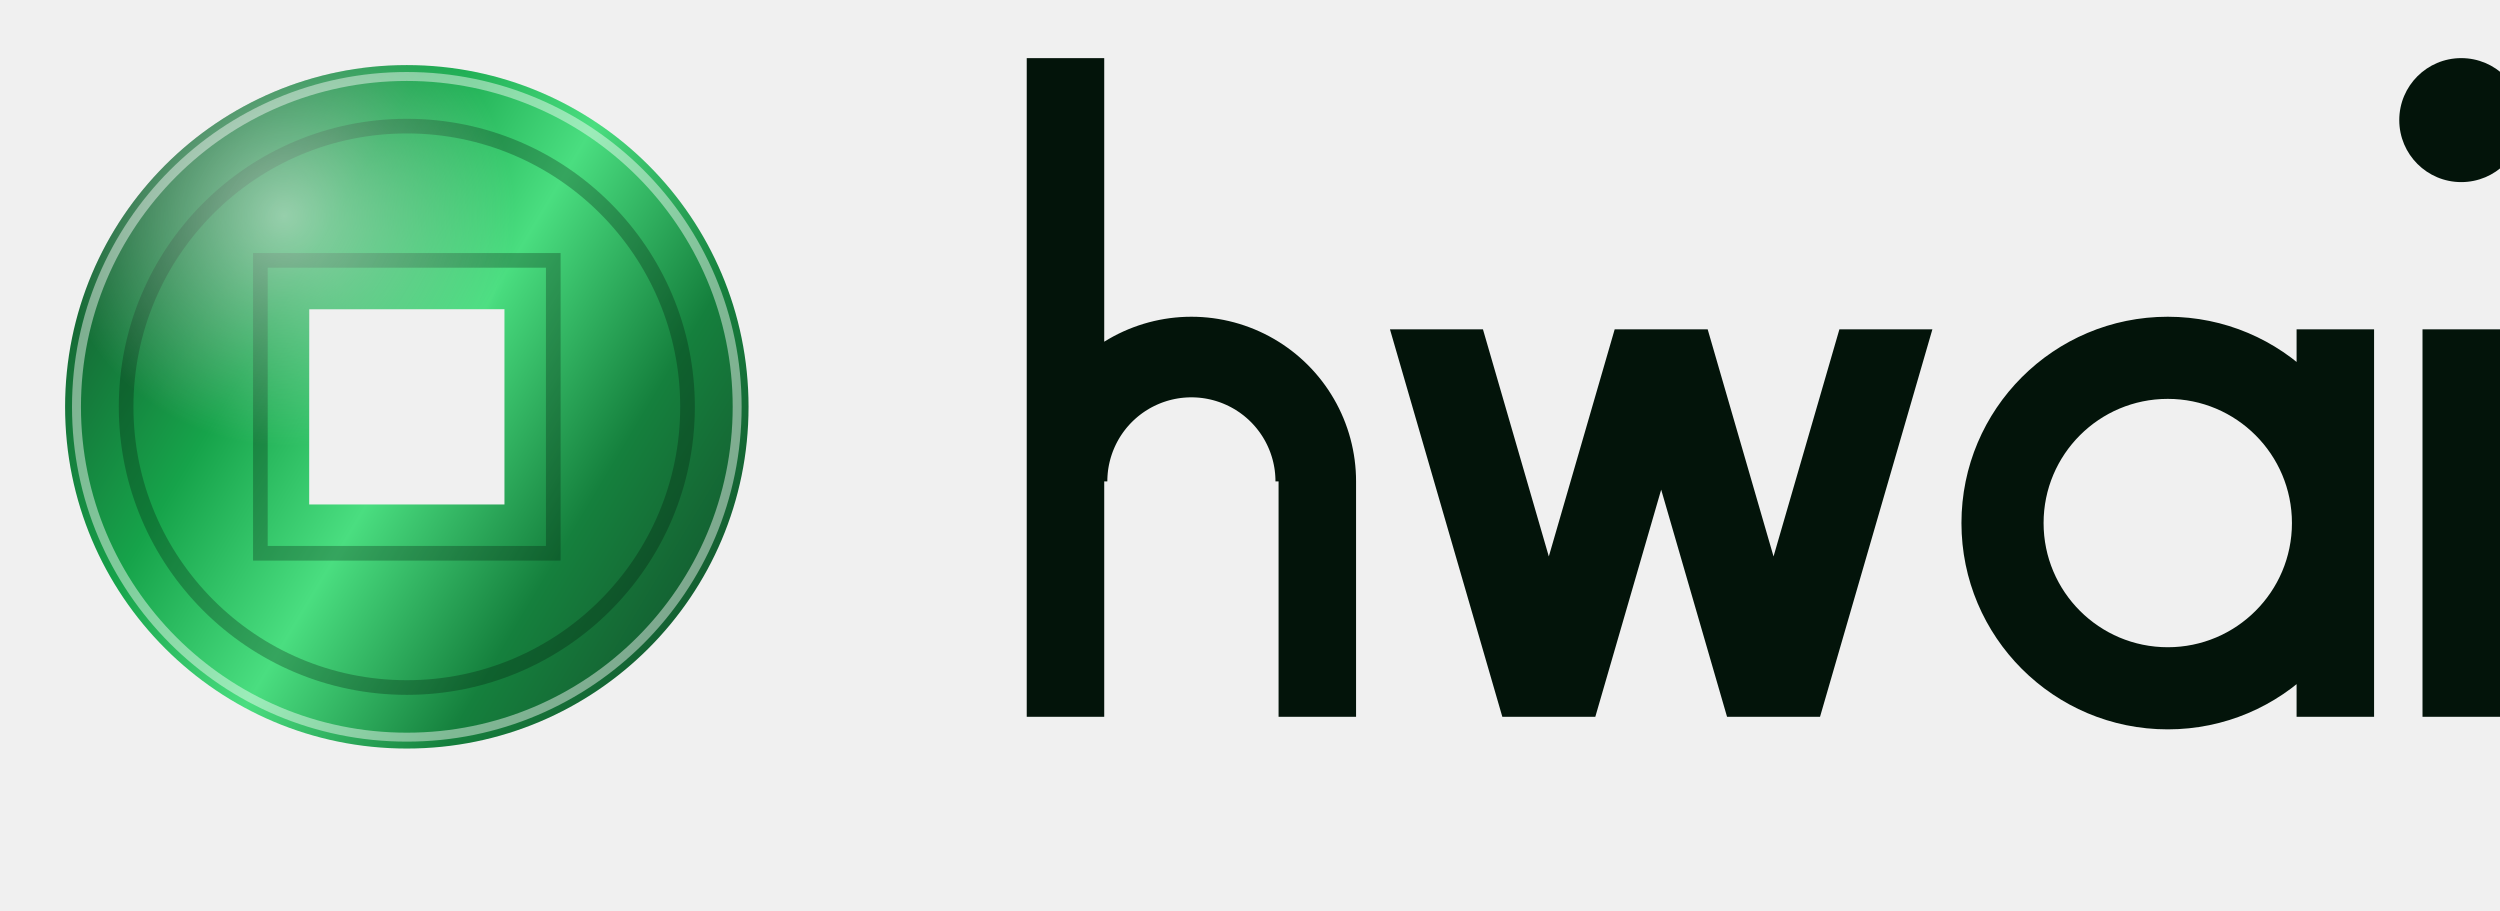
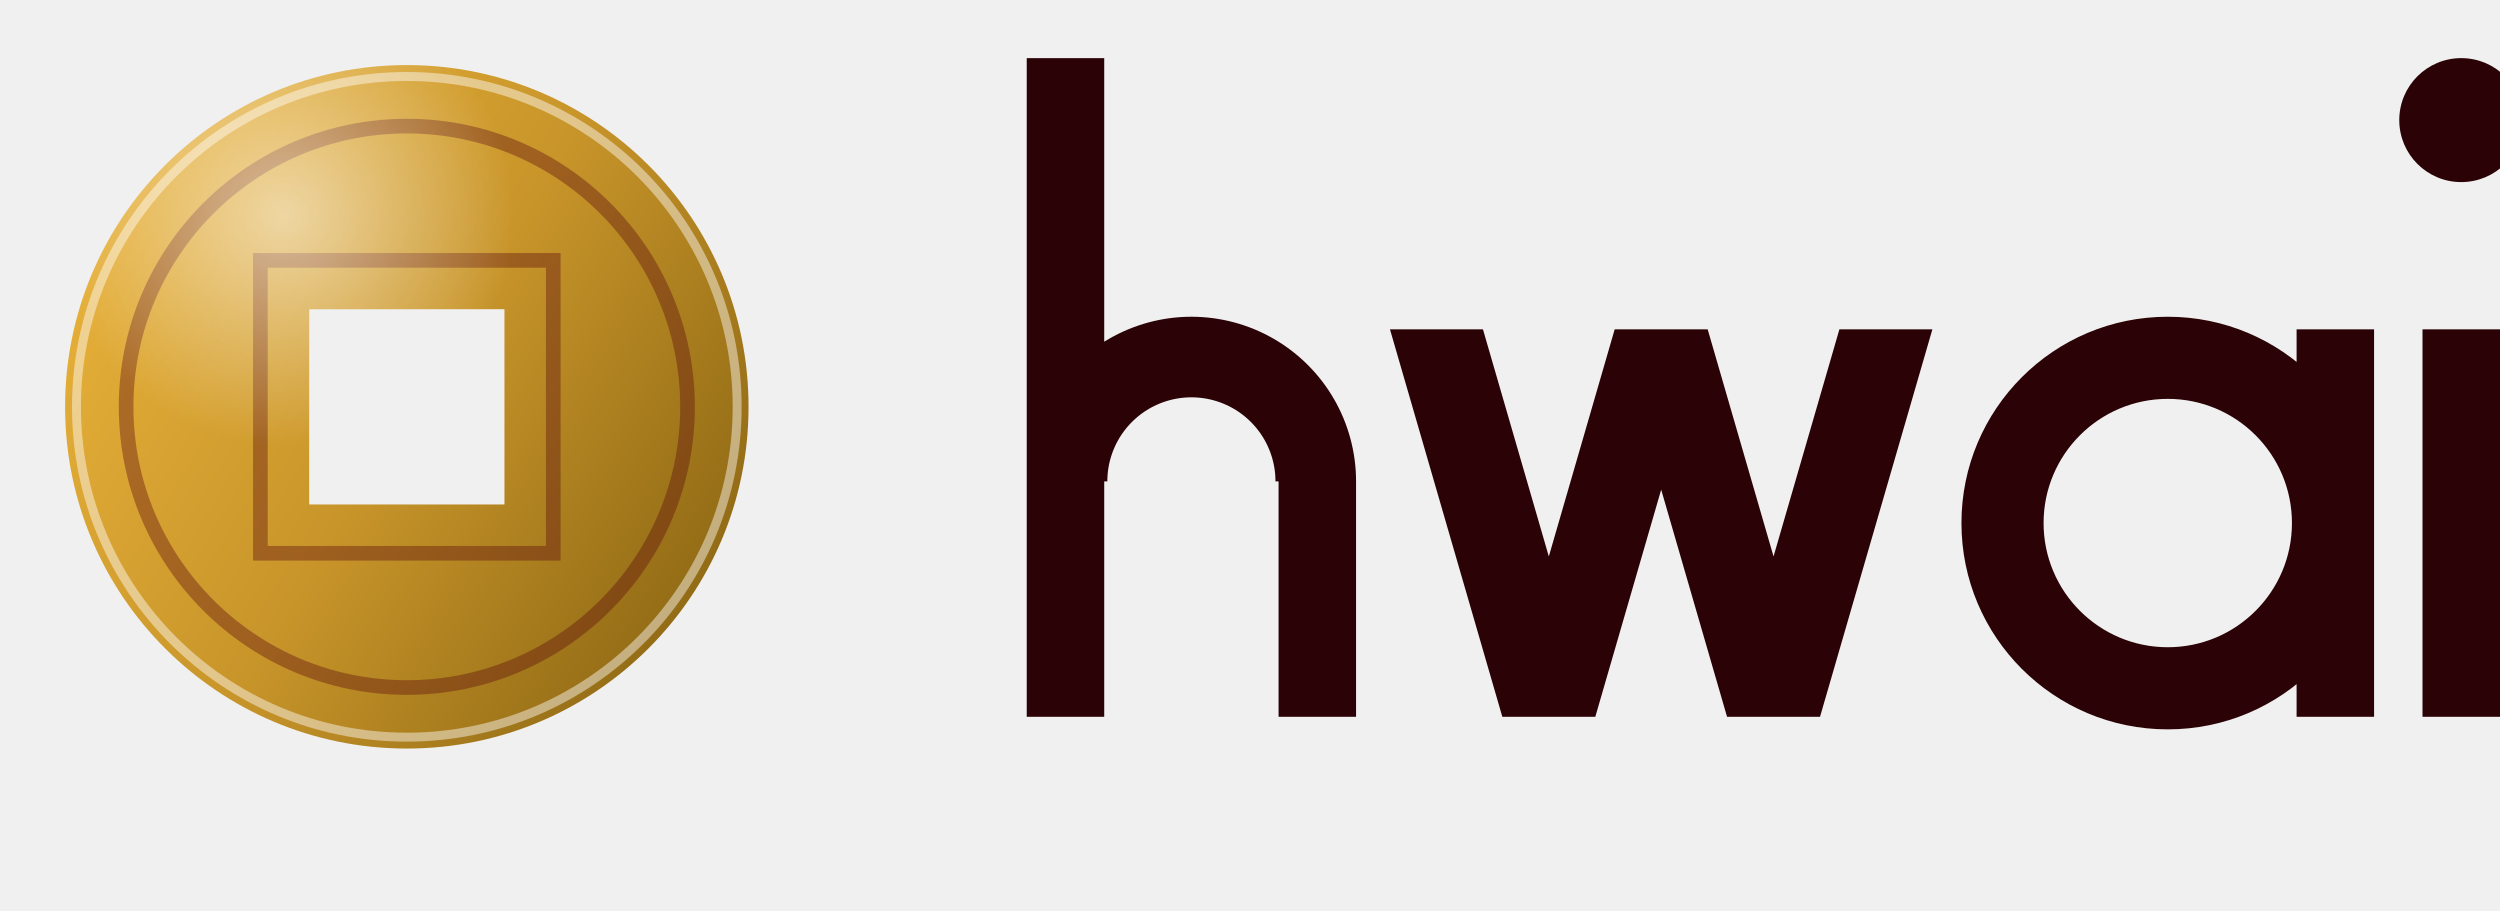
<svg xmlns="http://www.w3.org/2000/svg" viewBox="0 0 258.1 94" role="img" aria-label="hwai.ai">
  <defs>
    <linearGradient id="hwll-foil" x1="0" y1=".2" x2="1" y2=".8">
-       <stop offset="0" stop-color="#14532D" />
-       <stop offset="0.3" stop-color="#16A34A" />
-       <stop offset="0.52" stop-color="#4ADE80" />
-       <stop offset="0.76" stop-color="#15803D" />
-       <stop offset="1" stop-color="#14532D" />
+       <stop offset="0" stop-color="#E9B23A" />
+       <stop offset="0.5" stop-color="#C8952A" />
+       <stop offset="1" stop-color="#8A6512" />
    </linearGradient>
    <radialGradient id="hwll-sheen" cx=".32" cy=".22" r=".75">
      <stop offset="0" stop-color="#FFFFFF" stop-opacity=".55" />
      <stop offset=".45" stop-color="#FFFFFF" stop-opacity="0" />
    </radialGradient>
  </defs>
  <g transform="translate(0 -6)">
    <g transform="translate(0 6) scale(0.84)">
      <path d="M8 50A42 42 0 1 1 92 50A42 42 0 1 1 8 50ZM38 62L62 62L62 38L38 38Z" fill="url(#hwll-foil)" />
-       <circle cx="50" cy="50" r="34.5" fill="none" stroke="#03140A" stroke-opacity=".28" stroke-width="1.8" />
-       <path d="M32 32L68 32L68 68L32 68Z" fill="none" stroke="#03140A" stroke-opacity=".28" stroke-width="1.8" />
+       <circle cx="50" cy="50" r="34.5" fill="none" stroke="#5A0A0F" stroke-opacity=".38" stroke-width="1.8" />
+       <path d="M32 32L68 32L68 68L32 68Z" fill="none" stroke="#5A0A0F" stroke-opacity=".38" stroke-width="1.8" />
      <circle cx="50" cy="50" r="40.6" fill="none" stroke="#FFFFFF" stroke-opacity=".45" stroke-width="1.1" />
      <path d="M8 50A42 42 0 1 1 92 50A42 42 0 1 1 8 50ZM38 62L62 62L62 38L38 38Z" fill="url(#hwll-sheen)" />
    </g>
    <g transform="translate(106 0)">
-       <path fill="#03140A" d="M0 12L8 12L8 80L0 80ZM0 55.7L0.009 55.144L0.036 54.588L0.082 54.034L0.145 53.481L0.227 52.931L0.327 52.383L0.444 51.84L0.579 51.3L0.732 50.765L0.902 50.236L1.09 49.712L1.294 49.194L1.515 48.684L1.753 48.181L2.007 47.686L2.278 47.2L2.564 46.723L2.865 46.255L3.182 45.798L3.513 45.351L3.859 44.915L4.219 44.491L4.592 44.079L4.979 43.679L5.379 43.292L5.791 42.919L6.215 42.559L6.651 42.213L7.098 41.882L7.555 41.565L8.023 41.264L8.5 40.978L8.986 40.707L9.481 40.453L9.984 40.215L10.494 39.994L11.012 39.79L11.536 39.602L12.065 39.432L12.6 39.279L13.14 39.144L13.683 39.027L14.231 38.927L14.781 38.845L15.334 38.782L15.888 38.736L16.444 38.709L17 38.7L17.556 38.709L18.112 38.736L18.666 38.782L19.219 38.845L19.769 38.927L20.317 39.027L20.86 39.144L21.4 39.279L21.935 39.432L22.464 39.602L22.988 39.79L23.506 39.994L24.016 40.215L24.519 40.453L25.014 40.707L25.5 40.978L25.977 41.264L26.445 41.565L26.902 41.882L27.349 42.213L27.785 42.559L28.209 42.919L28.621 43.292L29.021 43.679L29.408 44.079L29.781 44.491L30.141 44.915L30.487 45.351L30.818 45.798L31.135 46.255L31.436 46.723L31.722 47.2L31.993 47.686L32.247 48.181L32.485 48.684L32.706 49.194L32.91 49.712L33.098 50.236L33.268 50.765L33.421 51.3L33.556 51.84L33.673 52.383L33.773 52.931L33.855 53.481L33.918 54.034L33.964 54.588L33.991 55.144L34 55.7L25.68 55.7L25.675 55.416L25.661 55.132L25.638 54.849L25.606 54.567L25.564 54.286L25.513 54.007L25.453 53.729L25.384 53.453L25.306 53.18L25.219 52.91L25.124 52.642L25.019 52.378L24.906 52.118L24.785 51.861L24.655 51.608L24.517 51.36L24.371 51.116L24.217 50.878L24.056 50.644L23.886 50.416L23.71 50.193L23.526 49.977L23.335 49.766L23.138 49.562L22.934 49.365L22.723 49.174L22.507 48.99L22.284 48.814L22.056 48.644L21.822 48.483L21.584 48.329L21.34 48.183L21.092 48.045L20.839 47.915L20.582 47.794L20.322 47.681L20.058 47.576L19.79 47.481L19.52 47.394L19.247 47.316L18.971 47.247L18.693 47.187L18.414 47.136L18.133 47.094L17.851 47.062L17.568 47.039L17.284 47.025L17 47.02L16.716 47.025L16.432 47.039L16.149 47.062L15.867 47.094L15.586 47.136L15.307 47.187L15.029 47.247L14.753 47.316L14.48 47.394L14.21 47.481L13.942 47.576L13.678 47.681L13.418 47.794L13.161 47.915L12.908 48.045L12.66 48.183L12.416 48.329L12.178 48.483L11.944 48.644L11.716 48.814L11.493 48.99L11.277 49.174L11.066 49.365L10.862 49.562L10.665 49.766L10.474 49.977L10.29 50.193L10.114 50.416L9.944 50.644L9.783 50.878L9.629 51.116L9.483 51.36L9.345 51.608L9.215 51.861L9.094 52.118L8.981 52.378L8.876 52.642L8.781 52.91L8.694 53.18L8.616 53.453L8.547 53.729L8.487 54.007L8.436 54.286L8.394 54.567L8.362 54.849L8.339 55.132L8.325 55.416L8.32 55.7ZM26 55.7L34 55.7L34 80L26 80ZM37.5 40L47.1 40L58.7 80L49.1 80ZM60.7 40L70.3 40L58.7 80L49.1 80ZM60.7 40L70.3 40L81.9 80L72.3 80ZM83.9 40L93.5 40L81.9 80L72.3 80ZM96.5 60A21.3 21.3 0 1 1 139.1 60A21.3 21.3 0 1 1 96.5 60ZM104.98 60A12.82 12.82 0 1 0 130.62 60A12.82 12.82 0 1 0 104.98 60ZM131.1 40L139.1 40L139.1 80L131.1 80ZM144.1 40L152.1 40L152.1 80L144.1 80ZM141.7 18.4A6.4 6.4 0 1 1 154.5 18.4A6.4 6.4 0 1 1 141.7 18.4Z" />
+       <path fill="#2B0306" d="M0 12L8 12L8 80L0 80ZM0 55.7L0.009 55.144L0.036 54.588L0.082 54.034L0.145 53.481L0.227 52.931L0.327 52.383L0.444 51.84L0.579 51.3L0.732 50.765L0.902 50.236L1.09 49.712L1.294 49.194L1.515 48.684L1.753 48.181L2.007 47.686L2.278 47.2L2.564 46.723L2.865 46.255L3.182 45.798L3.513 45.351L3.859 44.915L4.219 44.491L4.592 44.079L4.979 43.679L5.379 43.292L5.791 42.919L6.215 42.559L6.651 42.213L7.098 41.882L7.555 41.565L8.023 41.264L8.5 40.978L8.986 40.707L9.481 40.453L9.984 40.215L10.494 39.994L11.012 39.79L11.536 39.602L12.065 39.432L12.6 39.279L13.14 39.144L13.683 39.027L14.231 38.927L14.781 38.845L15.334 38.782L15.888 38.736L16.444 38.709L17 38.7L17.556 38.709L18.112 38.736L18.666 38.782L19.219 38.845L19.769 38.927L20.317 39.027L20.86 39.144L21.4 39.279L21.935 39.432L22.464 39.602L22.988 39.79L23.506 39.994L24.016 40.215L24.519 40.453L25.014 40.707L25.5 40.978L25.977 41.264L26.445 41.565L26.902 41.882L27.349 42.213L27.785 42.559L28.209 42.919L28.621 43.292L29.021 43.679L29.408 44.079L29.781 44.491L30.141 44.915L30.487 45.351L30.818 45.798L31.135 46.255L31.436 46.723L31.722 47.2L31.993 47.686L32.247 48.181L32.485 48.684L32.706 49.194L32.91 49.712L33.098 50.236L33.268 50.765L33.421 51.3L33.556 51.84L33.673 52.383L33.773 52.931L33.855 53.481L33.918 54.034L33.964 54.588L33.991 55.144L34 55.7L25.68 55.7L25.675 55.416L25.661 55.132L25.638 54.849L25.606 54.567L25.564 54.286L25.513 54.007L25.453 53.729L25.384 53.453L25.306 53.18L25.219 52.91L25.124 52.642L25.019 52.378L24.906 52.118L24.785 51.861L24.655 51.608L24.517 51.36L24.371 51.116L24.217 50.878L24.056 50.644L23.886 50.416L23.71 50.193L23.526 49.977L23.335 49.766L23.138 49.562L22.934 49.365L22.723 49.174L22.507 48.99L22.284 48.814L22.056 48.644L21.822 48.483L21.584 48.329L21.34 48.183L21.092 48.045L20.839 47.915L20.582 47.794L20.322 47.681L20.058 47.576L19.79 47.481L19.52 47.394L19.247 47.316L18.971 47.247L18.693 47.187L18.414 47.136L18.133 47.094L17.851 47.062L17.568 47.039L17.284 47.025L17 47.02L16.716 47.025L16.432 47.039L16.149 47.062L15.867 47.094L15.586 47.136L15.307 47.187L15.029 47.247L14.753 47.316L14.48 47.394L14.21 47.481L13.942 47.576L13.678 47.681L13.418 47.794L13.161 47.915L12.908 48.045L12.66 48.183L12.416 48.329L12.178 48.483L11.944 48.644L11.716 48.814L11.493 48.99L11.277 49.174L11.066 49.365L10.862 49.562L10.665 49.766L10.474 49.977L10.29 50.193L10.114 50.416L9.944 50.644L9.783 50.878L9.629 51.116L9.483 51.36L9.345 51.608L9.215 51.861L9.094 52.118L8.981 52.378L8.876 52.642L8.781 52.91L8.694 53.18L8.616 53.453L8.547 53.729L8.487 54.007L8.436 54.286L8.394 54.567L8.362 54.849L8.339 55.132L8.325 55.416L8.32 55.7ZM26 55.7L34 55.7L34 80L26 80ZM37.5 40L47.1 40L58.7 80L49.1 80ZM60.7 40L70.3 40L58.7 80L49.1 80ZM60.7 40L70.3 40L81.9 80L72.3 80ZM83.9 40L93.5 40L81.9 80L72.3 80ZM96.5 60A21.3 21.3 0 1 1 139.1 60A21.3 21.3 0 1 1 96.5 60ZM104.98 60A12.82 12.82 0 1 0 130.62 60A12.82 12.82 0 1 0 104.98 60ZM131.1 40L139.1 40L139.1 80L131.1 80ZM144.1 40L152.1 40L152.1 80L144.1 80ZM141.7 18.4A6.4 6.4 0 1 1 154.5 18.4A6.4 6.4 0 1 1 141.7 18.4Z" />
    </g>
  </g>
</svg>
